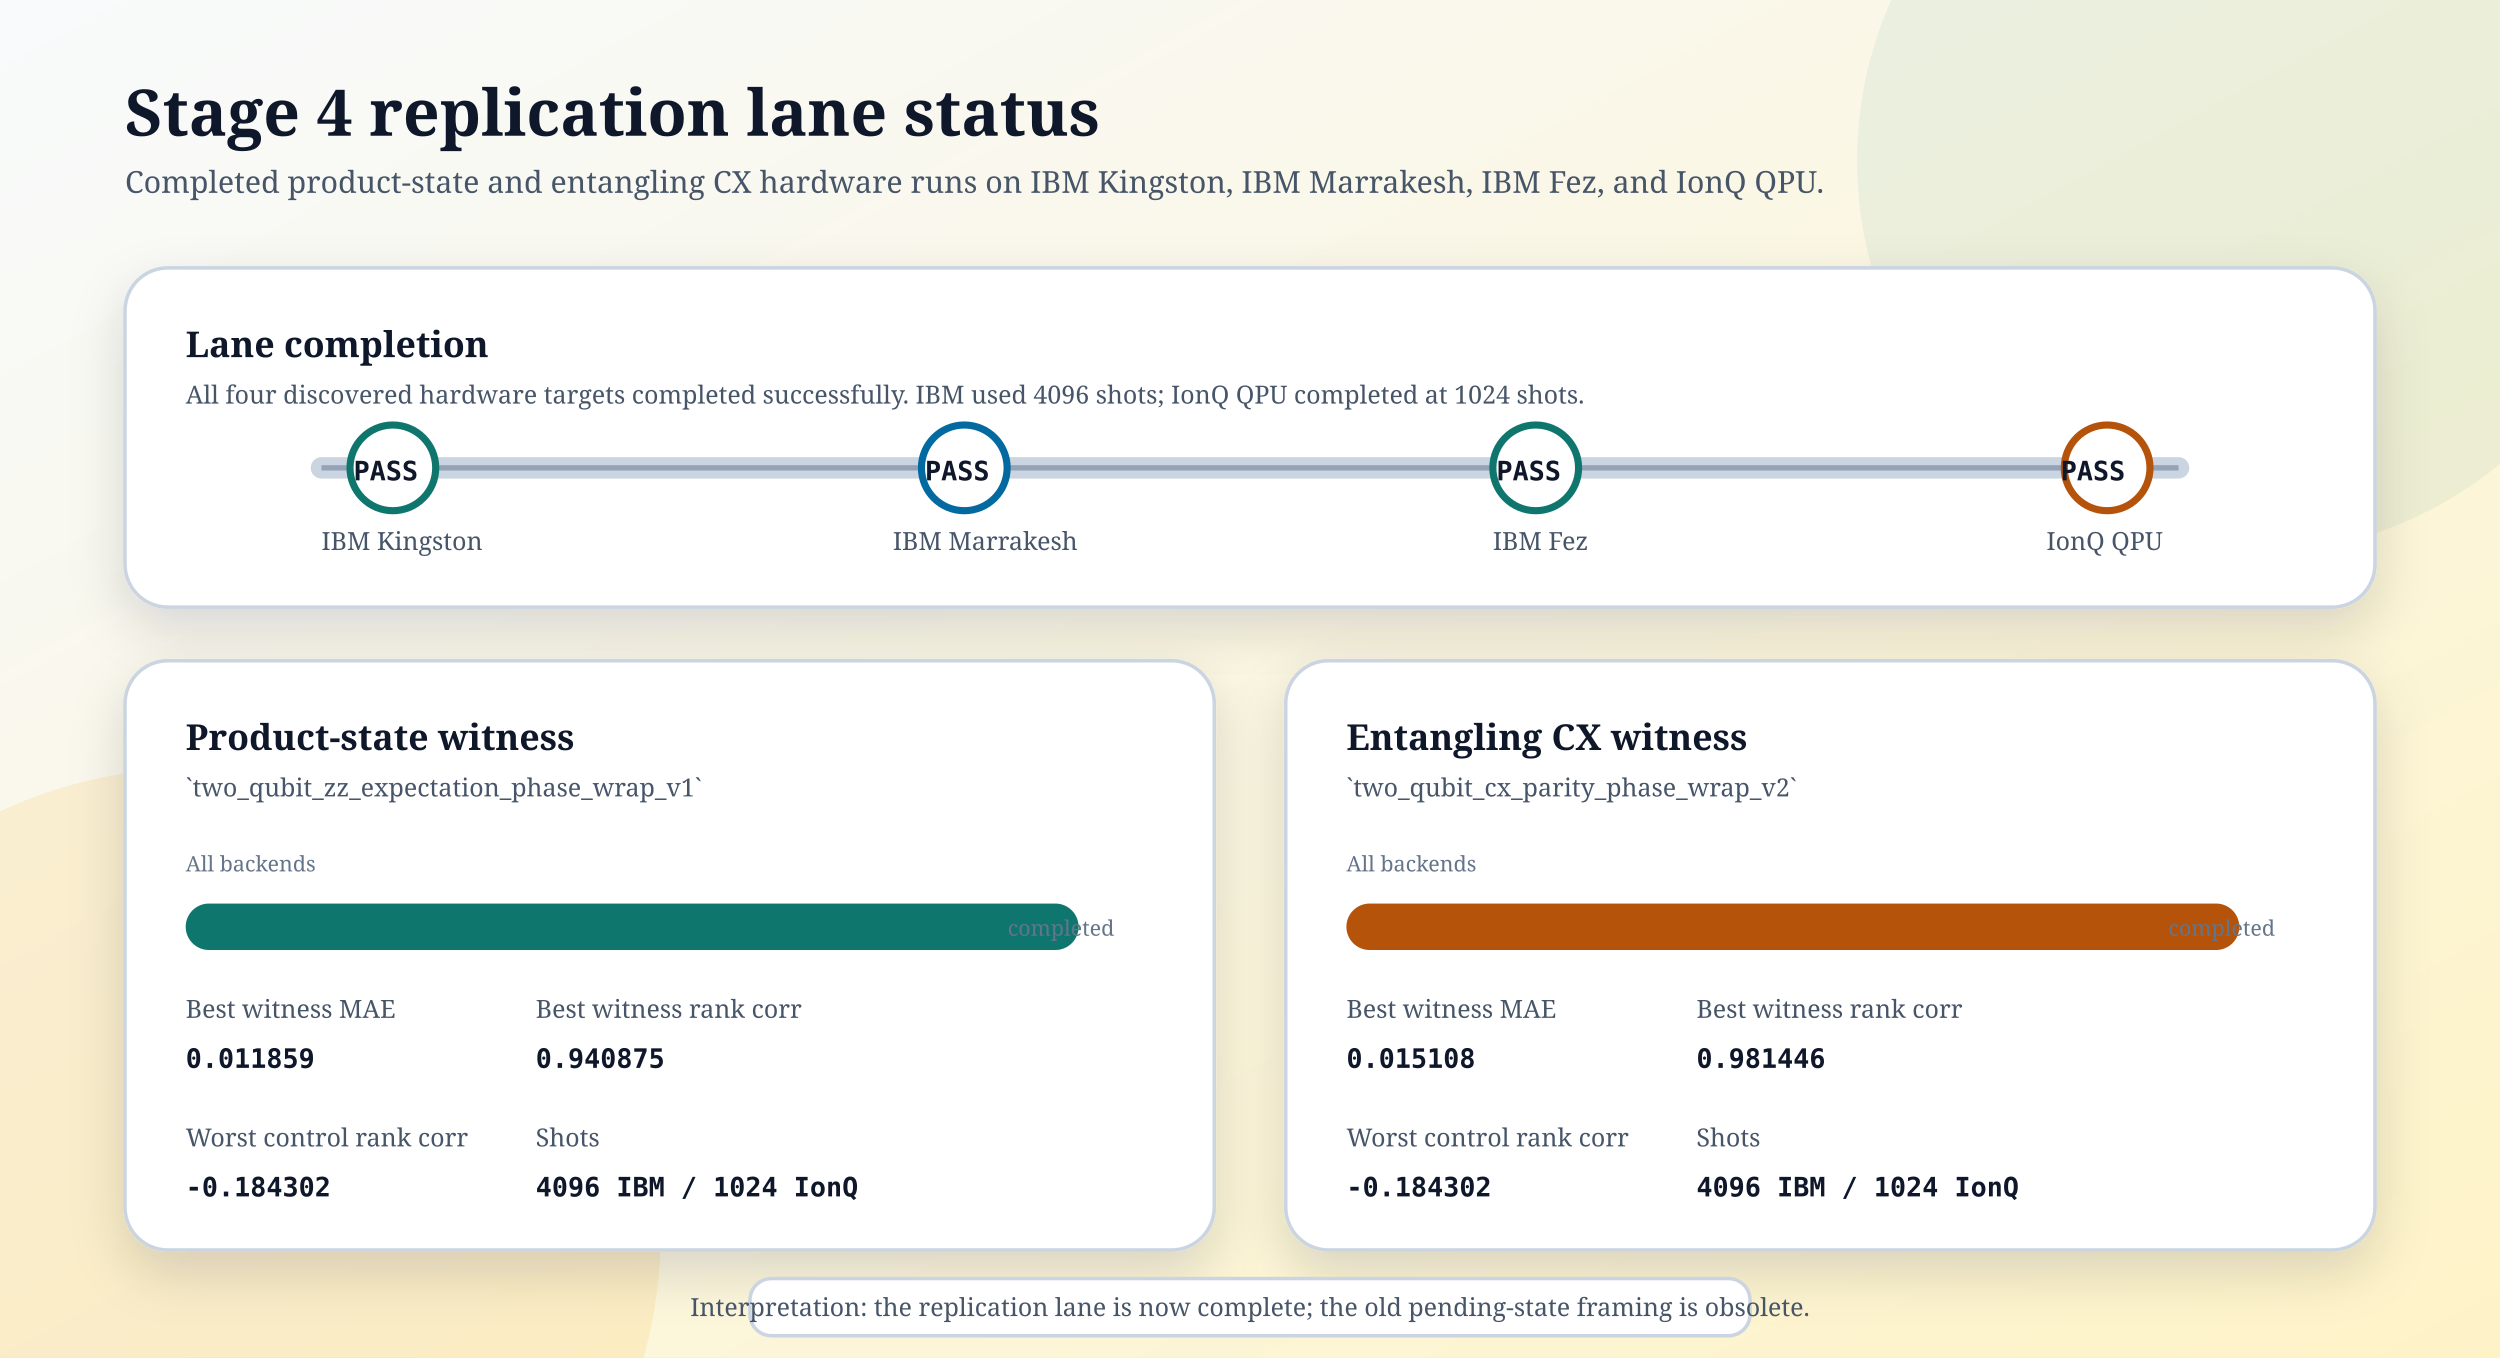
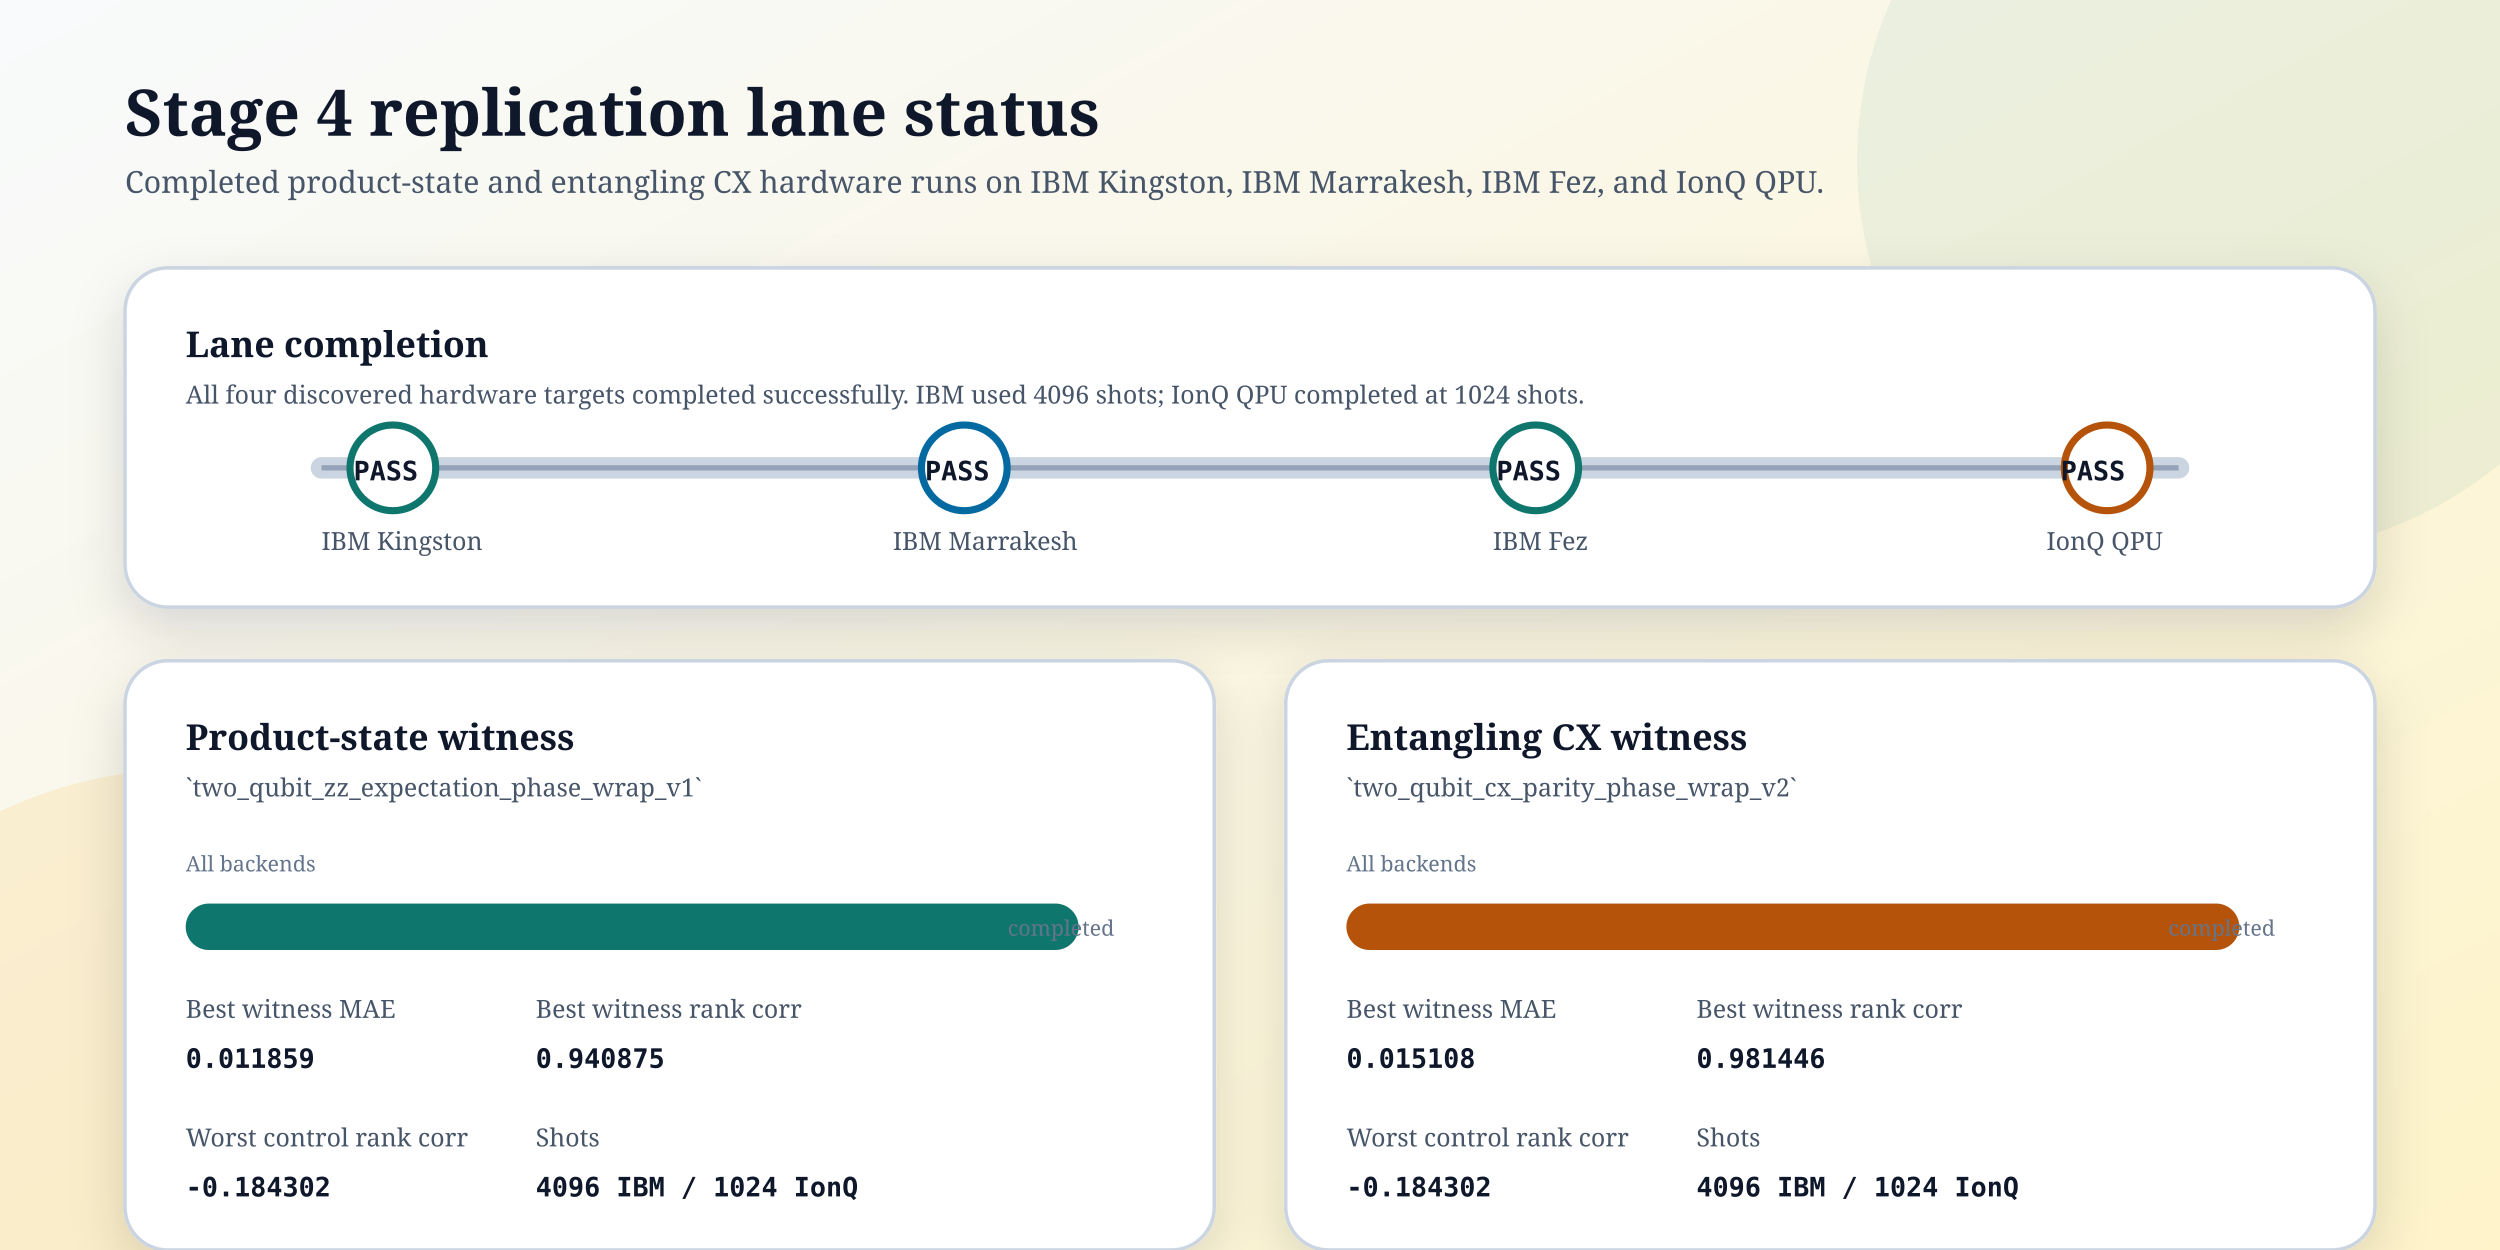
- <svg xmlns="http://www.w3.org/2000/svg" width="1400" height="760" viewBox="0 0 1400 760" role="img" aria-labelledby="title desc">
+ <svg xmlns="http://www.w3.org/2000/svg" width="1400" height="700" viewBox="0 0 1400 700" role="img" aria-labelledby="title desc">
  <defs>
    <linearGradient id="bg" x1="0" y1="0" x2="1" y2="1">
      <stop offset="0" stop-color="#f8fafc" />
      <stop offset="1" stop-color="#fef3c7" />
    </linearGradient>
    <filter id="shadow" x="-20%" y="-20%" width="140%" height="140%">
      <feDropShadow dx="0" dy="12" stdDeviation="15" flood-color="#0f172a" flood-opacity="0.14" />
    </filter>
    <style>
      .title { font: 700 36px Georgia, serif; fill: #0f172a; }
      .subtitle { font: 500 17px Georgia, serif; fill: #475569; }
      .panel { fill: #ffffff; stroke: #cbd5e1; stroke-width: 2; rx: 24; filter: url(#shadow); }
      .label { font: 700 20px Georgia, serif; fill: #0f172a; }
      .small { font: 500 14px Georgia, serif; fill: #475569; }
      .tiny { font: 500 12px Georgia, serif; fill: #64748b; }
      .good { fill: #0f766e; }
      .good2 { fill: #0369a1; }
      .gold { fill: #b45309; }
      .line { stroke: #94a3b8; stroke-width: 3; }
      .track { stroke: #cbd5e1; stroke-width: 12; stroke-linecap: round; }
      .node { fill: #ffffff; stroke-width: 4; }
      .complete { stroke: #0f766e; }
      .complete2 { stroke: #0369a1; }
      .complete3 { stroke: #b45309; }
      .value { font: 700 15px Consolas, monospace; fill: #0f172a; }
    </style>
  </defs>
  <rect width="1400" height="760" fill="url(#bg)" />
  <circle cx="1260" cy="90" r="220" fill="#0f766e" opacity="0.07" />
  <circle cx="110" cy="690" r="260" fill="#f59e0b" opacity="0.12" />
  <text x="70" y="76" class="title">Stage 4 replication lane status</text>
  <text x="70" y="108" class="subtitle">Completed product-state and entangling CX hardware runs on IBM Kingston, IBM Marrakesh, IBM Fez, and IonQ QPU.</text>
  <rect x="70" y="150" width="1260" height="190" class="panel" />
  <text x="104" y="200" class="label">Lane completion</text>
  <text x="104" y="226" class="small">All four discovered hardware targets completed successfully. IBM used 4096 shots; IonQ QPU completed at 1024 shots.</text>
  <line x1="180" y1="262" x2="1220" y2="262" class="track" />
  <line x1="180" y1="262" x2="1220" y2="262" class="line" />
  <circle cx="220" cy="262" r="24" class="node complete" />
  <circle cx="540" cy="262" r="24" class="node complete2" />
  <circle cx="860" cy="262" r="24" class="node complete" />
  <circle cx="1180" cy="262" r="24" class="node complete3" />
  <text x="180" y="308" class="small">IBM Kingston</text>
  <text x="500" y="308" class="small">IBM Marrakesh</text>
  <text x="836" y="308" class="small">IBM Fez</text>
  <text x="1146" y="308" class="small">IonQ QPU</text>
  <text x="198" y="269" class="value">PASS</text>
  <text x="518" y="269" class="value">PASS</text>
  <text x="838" y="269" class="value">PASS</text>
  <text x="1154" y="269" class="value">PASS</text>
  <rect x="70" y="370" width="610" height="330" class="panel" />
  <text x="104" y="420" class="label">Product-state witness</text>
  <text x="104" y="446" class="small">`two_qubit_zz_expectation_phase_wrap_v1`</text>
  <text x="104" y="488" class="tiny">All backends</text>
  <rect x="104" y="506" width="500" height="26" rx="13" fill="#e2e8f0" />
  <rect x="104" y="506" width="500" height="26" rx="13" class="good" />
  <text x="624" y="524" class="tiny" text-anchor="end">completed</text>
  <text x="104" y="570" class="small">Best witness MAE</text>
  <text x="104" y="598" class="value">0.011859</text>
  <text x="300" y="570" class="small">Best witness rank corr</text>
  <text x="300" y="598" class="value">0.940875</text>
  <text x="104" y="642" class="small">Worst control rank corr</text>
  <text x="104" y="670" class="value">-0.184302</text>
  <text x="300" y="642" class="small">Shots</text>
  <text x="300" y="670" class="value">4096 IBM / 1024 IonQ</text>
  <rect x="720" y="370" width="610" height="330" class="panel" />
  <text x="754" y="420" class="label">Entangling CX witness</text>
  <text x="754" y="446" class="small">`two_qubit_cx_parity_phase_wrap_v2`</text>
  <text x="754" y="488" class="tiny">All backends</text>
  <rect x="754" y="506" width="500" height="26" rx="13" fill="#e2e8f0" />
  <rect x="754" y="506" width="500" height="26" rx="13" class="gold" />
  <text x="1274" y="524" class="tiny" text-anchor="end">completed</text>
  <text x="754" y="570" class="small">Best witness MAE</text>
  <text x="754" y="598" class="value">0.015108</text>
  <text x="950" y="570" class="small">Best witness rank corr</text>
  <text x="950" y="598" class="value">0.981446</text>
  <text x="754" y="642" class="small">Worst control rank corr</text>
  <text x="754" y="670" class="value">-0.184302</text>
  <text x="950" y="642" class="small">Shots</text>
  <text x="950" y="670" class="value">4096 IBM / 1024 IonQ</text>
-   <rect x="420" y="716" width="560" height="32" rx="12" fill="#ffffff" stroke="#cbd5e1" stroke-width="2" />
-   <text x="700" y="737" class="small" text-anchor="middle">Interpretation: the replication lane is now complete; the old pending-state framing is obsolete.</text>
</svg>
